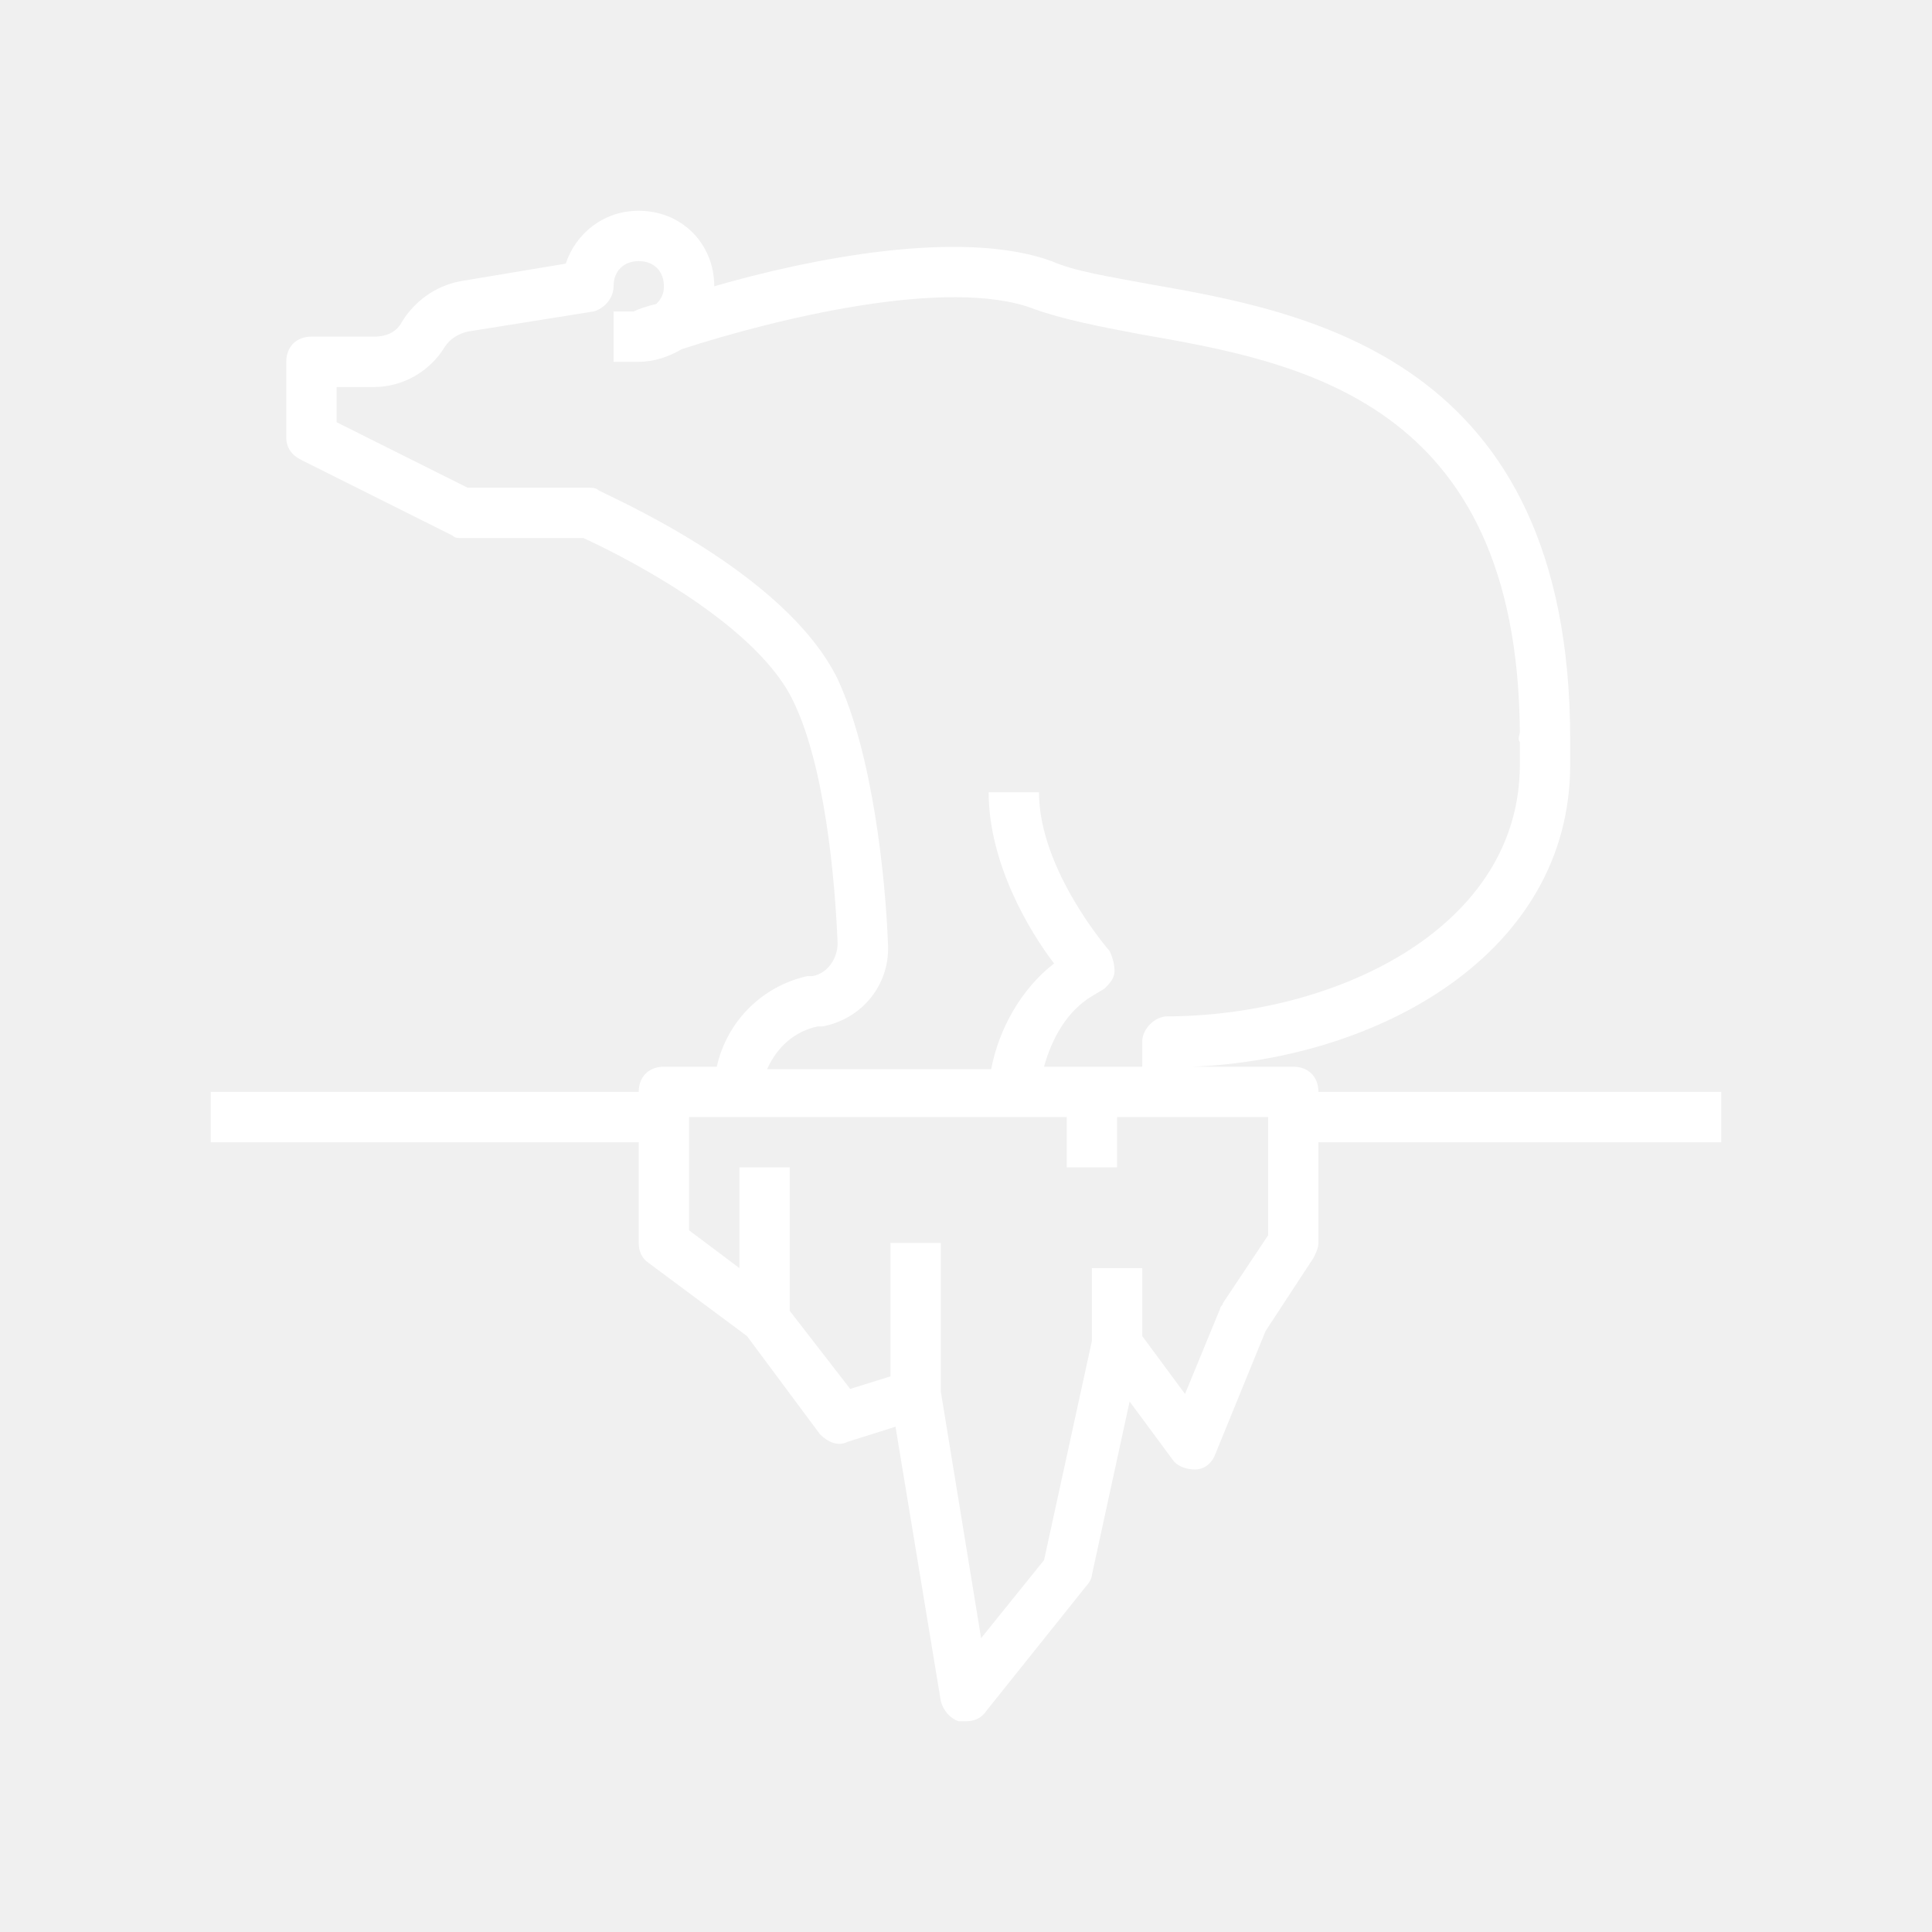
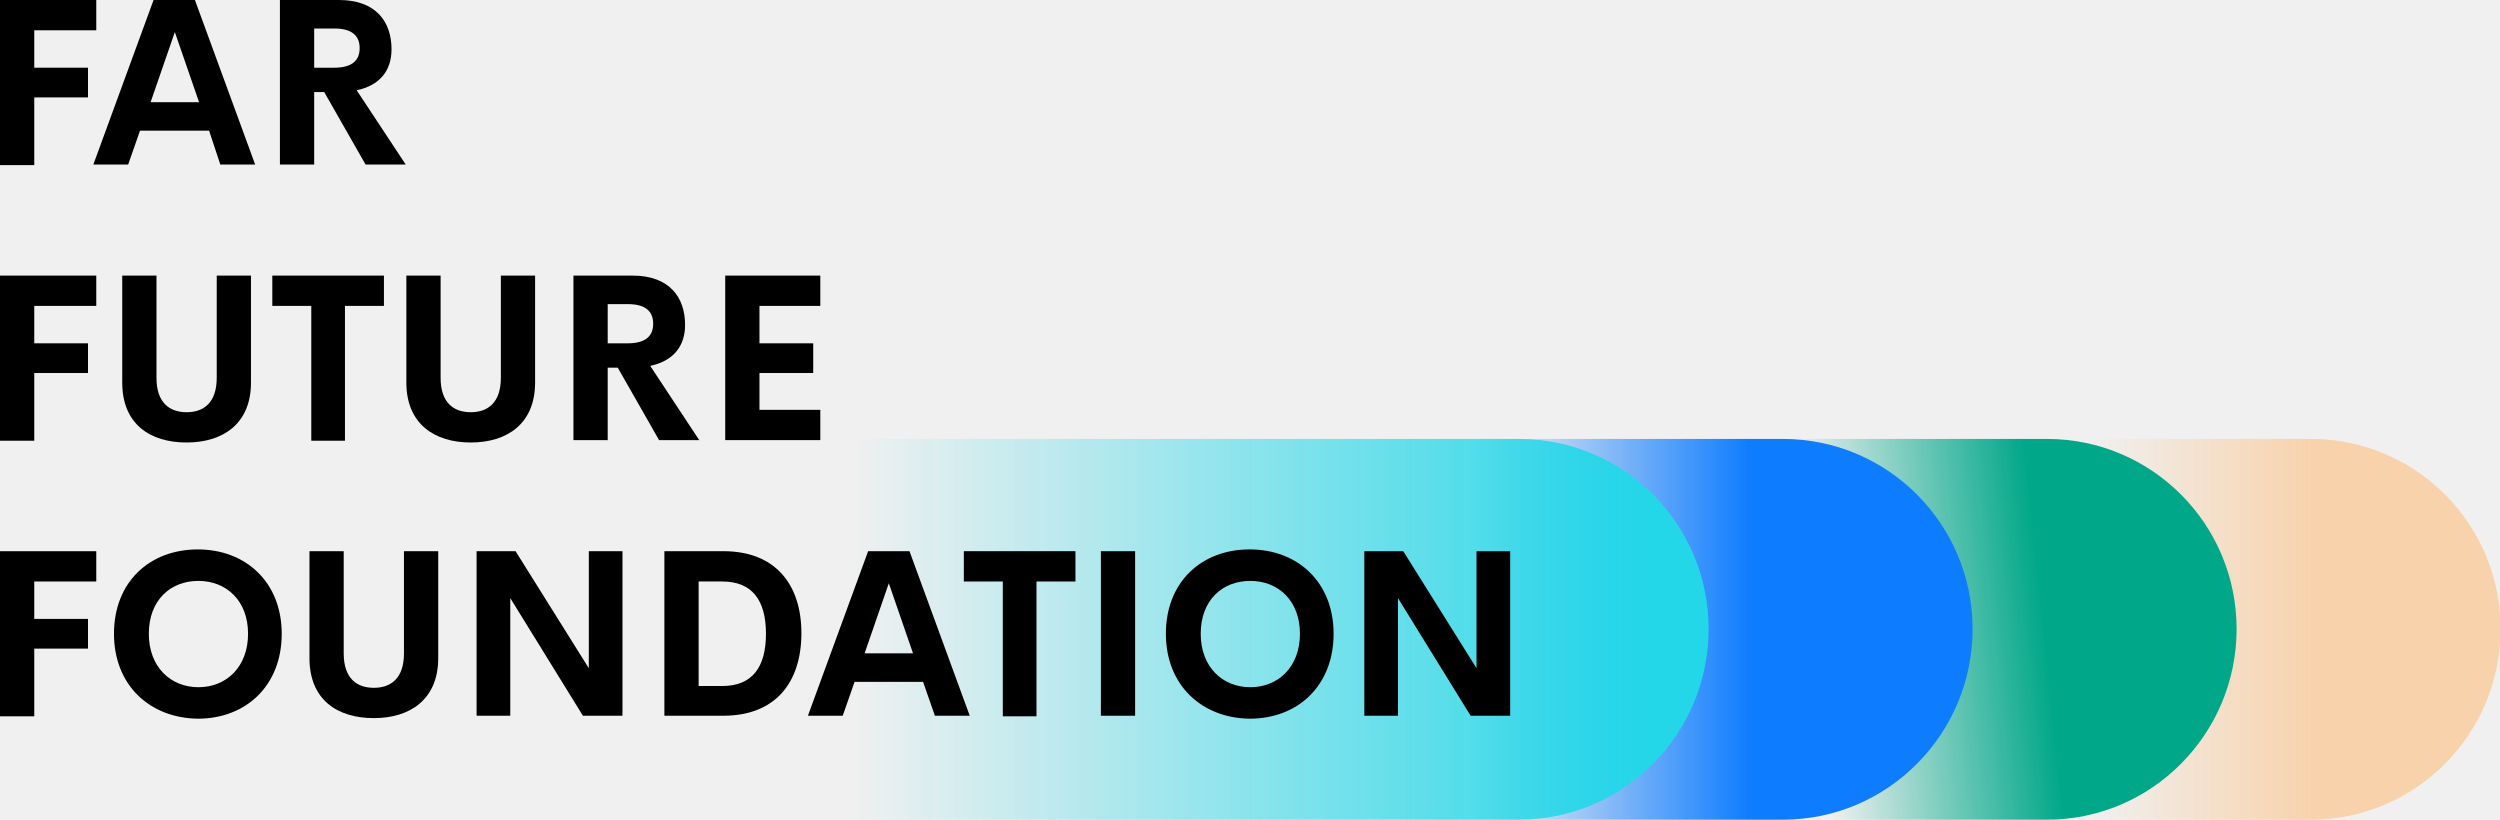
- <svg xmlns="http://www.w3.org/2000/svg" width="55" height="55" viewBox="0 0 55 55" fill="none">
-   <mask id="path-1-inside-1" fill="white">
-     <path d="M36.817 30.367H33.95C39.253 30.152 44.7 27.142 44.7 21.767C44.7 21.552 44.7 21.408 44.7 21.193C44.7 21.122 44.7 21.05 44.7 21.05C44.7 10.157 37.175 8.867 32.66 8.078C31.513 7.863 30.582 7.72 29.937 7.433C27.357 6.502 23.057 7.362 20.333 8.15C20.333 6.932 19.402 6 18.183 6C17.18 6 16.392 6.645 16.105 7.505L13.095 8.007C12.378 8.15 11.805 8.58 11.447 9.153C11.303 9.44 11.017 9.583 10.658 9.583H8.867C8.437 9.583 8.15 9.87 8.15 10.3V12.45C8.15 12.737 8.293 12.952 8.58 13.095L12.88 15.245C12.952 15.317 13.023 15.317 13.167 15.317H16.607C17.395 15.675 21.408 17.61 22.555 19.903C23.487 21.767 23.773 25.063 23.845 26.855C23.845 27.285 23.558 27.715 23.128 27.787H22.985C21.695 28.073 20.692 29.077 20.405 30.367H18.9C18.47 30.367 18.183 30.653 18.183 31.083H6V32.517H18.183V35.383C18.183 35.598 18.255 35.813 18.47 35.957L21.265 38.035L23.343 40.83C23.558 41.045 23.845 41.188 24.132 41.045L25.493 40.615L26.783 48.427C26.855 48.713 27.07 48.928 27.285 49C27.357 49 27.428 49 27.5 49C27.715 49 27.93 48.928 28.073 48.713L30.94 45.13C31.012 45.058 31.083 44.915 31.083 44.843L32.158 39.898L33.377 41.547C33.52 41.762 33.807 41.833 34.022 41.833C34.308 41.833 34.523 41.618 34.595 41.403L36.028 37.892L37.39 35.813C37.462 35.67 37.533 35.527 37.533 35.383V32.517H49V31.083H37.533C37.533 30.653 37.247 30.367 36.817 30.367ZM23.272 29.22H23.415C24.562 29.005 25.35 28.002 25.278 26.855C25.207 24.992 24.848 21.48 23.845 19.33C22.34 16.248 17.252 14.098 17.037 13.955C16.965 13.883 16.822 13.883 16.75 13.883H13.31L9.583 12.02V11.017H10.658C11.447 11.017 12.235 10.587 12.665 9.87C12.808 9.655 13.023 9.512 13.31 9.44L16.893 8.867C17.18 8.795 17.467 8.508 17.467 8.15C17.467 7.72 17.753 7.433 18.183 7.433C18.613 7.433 18.9 7.72 18.9 8.15C18.9 8.365 18.828 8.508 18.685 8.652C18.398 8.723 18.183 8.795 18.04 8.867H17.467V10.3H18.183C18.613 10.3 19.043 10.157 19.402 9.942C22.053 9.082 26.998 7.863 29.435 8.795C30.223 9.082 31.298 9.297 32.445 9.512C36.96 10.3 43.195 11.375 43.267 20.835C43.267 20.907 43.195 21.05 43.267 21.122C43.267 21.337 43.267 21.552 43.267 21.767C43.267 26.353 38.178 28.862 33.377 28.933H33.233C32.875 28.933 32.517 29.292 32.517 29.65C32.517 29.722 32.517 29.722 32.517 29.793V30.367H29.722C29.937 29.578 30.367 28.79 31.083 28.36L31.442 28.145C31.585 28.002 31.728 27.858 31.728 27.643C31.728 27.428 31.657 27.213 31.585 27.07C31.585 27.07 29.578 24.777 29.578 22.555H28.145C28.145 24.562 29.292 26.497 30.008 27.428C29.077 28.145 28.432 29.292 28.217 30.438H21.838C22.125 29.793 22.627 29.363 23.272 29.22ZM36.1 35.168L34.81 37.103C34.81 37.175 34.738 37.175 34.738 37.247L33.735 39.683L32.517 38.035V36.1H31.083V38.178L29.722 44.413L27.93 46.635L26.783 39.612V35.383H25.35V39.182L24.203 39.54L22.483 37.318V33.233H21.05V36.1L19.617 35.025V31.8H30.367V33.233H31.8V31.8H36.1V35.168Z" />
-   </mask>
-   <path d="M36.817 30.367H33.95C39.253 30.152 44.7 27.142 44.7 21.767C44.7 21.552 44.7 21.408 44.7 21.193C44.7 21.122 44.7 21.05 44.7 21.05C44.7 10.157 37.175 8.867 32.66 8.078C31.513 7.863 30.582 7.72 29.937 7.433C27.357 6.502 23.057 7.362 20.333 8.15C20.333 6.932 19.402 6 18.183 6C17.18 6 16.392 6.645 16.105 7.505L13.095 8.007C12.378 8.15 11.805 8.58 11.447 9.153C11.303 9.44 11.017 9.583 10.658 9.583H8.867C8.437 9.583 8.15 9.87 8.15 10.3V12.45C8.15 12.737 8.293 12.952 8.58 13.095L12.88 15.245C12.952 15.317 13.023 15.317 13.167 15.317H16.607C17.395 15.675 21.408 17.61 22.555 19.903C23.487 21.767 23.773 25.063 23.845 26.855C23.845 27.285 23.558 27.715 23.128 27.787H22.985C21.695 28.073 20.692 29.077 20.405 30.367H18.9C18.47 30.367 18.183 30.653 18.183 31.083H6V32.517H18.183V35.383C18.183 35.598 18.255 35.813 18.47 35.957L21.265 38.035L23.343 40.83C23.558 41.045 23.845 41.188 24.132 41.045L25.493 40.615L26.783 48.427C26.855 48.713 27.07 48.928 27.285 49C27.357 49 27.428 49 27.5 49C27.715 49 27.93 48.928 28.073 48.713L30.94 45.13C31.012 45.058 31.083 44.915 31.083 44.843L32.158 39.898L33.377 41.547C33.52 41.762 33.807 41.833 34.022 41.833C34.308 41.833 34.523 41.618 34.595 41.403L36.028 37.892L37.39 35.813C37.462 35.67 37.533 35.527 37.533 35.383V32.517H49V31.083H37.533C37.533 30.653 37.247 30.367 36.817 30.367ZM23.272 29.22H23.415C24.562 29.005 25.35 28.002 25.278 26.855C25.207 24.992 24.848 21.48 23.845 19.33C22.34 16.248 17.252 14.098 17.037 13.955C16.965 13.883 16.822 13.883 16.75 13.883H13.31L9.583 12.02V11.017H10.658C11.447 11.017 12.235 10.587 12.665 9.87C12.808 9.655 13.023 9.512 13.31 9.44L16.893 8.867C17.18 8.795 17.467 8.508 17.467 8.15C17.467 7.72 17.753 7.433 18.183 7.433C18.613 7.433 18.9 7.72 18.9 8.15C18.9 8.365 18.828 8.508 18.685 8.652C18.398 8.723 18.183 8.795 18.04 8.867H17.467V10.3H18.183C18.613 10.3 19.043 10.157 19.402 9.942C22.053 9.082 26.998 7.863 29.435 8.795C30.223 9.082 31.298 9.297 32.445 9.512C36.96 10.3 43.195 11.375 43.267 20.835C43.267 20.907 43.195 21.05 43.267 21.122C43.267 21.337 43.267 21.552 43.267 21.767C43.267 26.353 38.178 28.862 33.377 28.933H33.233C32.875 28.933 32.517 29.292 32.517 29.65C32.517 29.722 32.517 29.722 32.517 29.793V30.367H29.722C29.937 29.578 30.367 28.79 31.083 28.36L31.442 28.145C31.585 28.002 31.728 27.858 31.728 27.643C31.728 27.428 31.657 27.213 31.585 27.07C31.585 27.07 29.578 24.777 29.578 22.555H28.145C28.145 24.562 29.292 26.497 30.008 27.428C29.077 28.145 28.432 29.292 28.217 30.438H21.838C22.125 29.793 22.627 29.363 23.272 29.22ZM36.1 35.168L34.81 37.103C34.81 37.175 34.738 37.175 34.738 37.247L33.735 39.683L32.517 38.035V36.1H31.083V38.178L29.722 44.413L27.93 46.635L26.783 39.612V35.383H25.35V39.182L24.203 39.54L22.483 37.318V33.233H21.05V36.1L19.617 35.025V31.8H30.367V33.233H31.8V31.8H36.1V35.168Z" fill="white" stroke="white" stroke-width="4" mask="url(#path-1-inside-1)" />
+ <svg xmlns="http://www.w3.org/2000/svg" width="122" height="40" viewBox="0 0 122 40" fill="none">
+   <g clip-path="url(#clip0)">
+     <path d="M112.778 21.42H96.234V40H112.778C117.879 40 122.029 35.826 122.029 30.696C122.029 25.565 117.879 21.42 112.778 21.42Z" fill="url(#paint0_linear)" />
+     <path d="M99.895 21.42H83.352V40H99.895C104.996 40 109.146 35.826 109.146 30.696C109.146 25.565 104.996 21.42 99.895 21.42Z" fill="url(#paint1_linear)" />
+     <path d="M87.011 21.42H65.539V40H87.011C92.112 40 96.262 35.826 96.262 30.696C96.262 25.565 92.112 21.42 87.011 21.42Z" fill="url(#paint2_linear)" />
+     <path d="M74.129 21.42H41.59V40H74.129C79.23 40 83.38 35.826 83.38 30.696C83.38 25.565 79.23 21.42 74.129 21.42Z" fill="url(#paint3_linear)" />
+     <path d="M1.672 1.478V3.304H4.294V4.754H1.672V8.058H0V0H4.698V1.478H1.672Z" fill="black" />
+     <path d="M10.204 6.377H6.832L6.255 8.029H4.555L7.494 0H9.512L12.452 8.029H10.751L10.204 6.377ZM9.714 4.986L8.532 1.565L7.35 4.986H9.714Z" fill="black" />
+     <path d="M15.822 4.493H15.332V8.029H13.66V0H16.542C18.358 0 19.107 1.072 19.107 2.406C19.107 3.478 18.502 4.174 17.407 4.406L19.799 8.029H17.839L15.822 4.493ZM15.332 3.304H16.312C17.205 3.304 17.551 2.928 17.551 2.348C17.551 1.768 17.205 1.391 16.312 1.391H15.332V3.304Z" fill="black" />
+     <path d="M1.672 14.928V16.754H4.294V18.203H1.672V21.507H0V13.449H4.698V14.928H1.672Z" fill="black" />
+     <path d="M5.965 18.667V13.449H7.636V18.435C7.636 19.652 8.271 20.116 9.106 20.116C9.942 20.116 10.576 19.652 10.576 18.435V13.449H12.248V18.667C12.248 20.696 10.864 21.594 9.106 21.594C7.319 21.594 5.965 20.696 5.965 18.667Z" fill="black" />
+     <path d="M18.736 14.928H16.834V21.507H15.191V14.928H13.289V13.449H18.736V14.928Z" fill="black" />
+     <path d="M19.83 18.667V13.449H21.502V18.435C21.502 19.652 22.136 20.116 22.972 20.116C23.807 20.116 24.442 19.652 24.442 18.435V13.449H26.113V18.667C26.113 20.696 24.73 21.594 22.972 21.594C21.213 21.594 19.83 20.696 19.83 18.667Z" fill="black" />
+     <path d="M30.146 17.942H29.656V21.478H27.984V13.449H30.866C32.682 13.449 33.432 14.522 33.432 15.855C33.432 16.927 32.826 17.623 31.731 17.855L34.123 21.478H32.163L30.146 17.942ZM29.656 16.754H30.636C31.529 16.754 31.875 16.377 31.875 15.797C31.875 15.217 31.529 14.841 30.636 14.841H29.656V16.754Z" fill="black" />
+     <path d="M37.062 14.928V16.754H39.685V18.203H37.062V20H40.031V21.478H35.391V13.449H40.031V14.928H37.062Z" fill="black" />
+     <path d="M1.672 28.377V30.203H4.294V31.652H1.672V34.956H0V26.899H4.698V28.377H1.672Z" fill="black" />
+     <path d="M5.562 30.928C5.562 28.406 7.292 26.812 9.655 26.812C11.99 26.812 13.748 28.406 13.748 30.928C13.748 33.449 12.018 35.072 9.655 35.072C7.321 35.044 5.562 33.449 5.562 30.928ZM12.105 30.928C12.105 29.304 11.039 28.348 9.684 28.348C8.301 28.348 7.263 29.304 7.263 30.928C7.263 32.551 8.329 33.536 9.684 33.536C11.039 33.536 12.105 32.551 12.105 30.928Z" fill="black" />
+     <path d="M15.102 32.116V26.899H16.773V31.884C16.773 33.102 17.407 33.565 18.243 33.565C19.079 33.565 19.713 33.102 19.713 31.884V26.899H21.385V32.116C21.385 34.145 20.001 35.044 18.243 35.044C16.456 35.044 15.102 34.145 15.102 32.116Z" fill="black" />
+     <path d="M30.377 26.899V34.928H28.446L24.901 29.188V34.928H23.258V26.899H25.16L28.734 32.609V26.899H30.377Z" fill="black" />
+     <path d="M32.422 26.898H35.304C37.84 26.898 39.108 28.522 39.108 30.898C39.108 33.304 37.84 34.927 35.304 34.927H32.422V26.898ZM35.246 33.478C36.716 33.478 37.379 32.551 37.379 30.927C37.379 29.304 36.716 28.377 35.246 28.377H34.093V33.478H35.246Z" fill="black" />
+     <path d="M45.046 33.275H41.703L41.126 34.927H39.426L42.365 26.898H44.383L47.323 34.927H45.622L45.046 33.275ZM44.556 31.884L43.374 28.464L42.193 31.884H44.556Z" fill="black" />
+     <path d="M52.482 28.377H50.58V34.956H48.937V28.377H47.035V26.898H52.482V28.377Z" fill="black" />
+     <path d="M53.723 26.899H55.394V34.928H53.723V26.899Z" fill="black" />
+     <path d="M56.895 30.927C56.895 28.406 58.624 26.811 60.987 26.811C63.322 26.811 65.08 28.406 65.08 30.927C65.08 33.449 63.35 35.072 60.987 35.072C58.653 35.043 56.895 33.449 56.895 30.927ZM63.437 30.927C63.437 29.304 62.371 28.348 61.016 28.348C59.633 28.348 58.595 29.304 58.595 30.927C58.595 32.551 59.661 33.536 61.016 33.536C62.371 33.536 63.437 32.551 63.437 30.927Z" fill="black" />
+     <path d="M73.697 26.899V34.928H71.766L68.221 29.188V34.928H66.578V26.899H68.48L72.054 32.609V26.899H73.697Z" fill="black" />
+   </g>
+   <defs>
+     <linearGradient id="paint0_linear" x1="96.222" y1="30.705" x2="122.014" y2="30.705" gradientUnits="userSpaceOnUse">
+       <stop offset="0.223" stop-color="#F8D2AB" stop-opacity="0" />
+       <stop offset="0.65" stop-color="#F8D2AB" />
+     </linearGradient>
+     <linearGradient id="paint1_linear" x1="82.474" y1="31.698" x2="108.999" y2="28.925" gradientUnits="userSpaceOnUse">
+       <stop offset="0.223" stop-color="#00A789" stop-opacity="0" />
+       <stop offset="0.65" stop-color="#00A789" />
+     </linearGradient>
+     <linearGradient id="paint2_linear" x1="65.542" y1="30.705" x2="96.252" y2="30.705" gradientUnits="userSpaceOnUse">
+       <stop offset="0.223" stop-color="#0D7CFF" stop-opacity="0" />
+       <stop offset="0.65" stop-color="#0D7CFF" />
+     </linearGradient>
+     <linearGradient id="paint3_linear" x1="83.373" y1="30.705" x2="41.594" y2="30.705" gradientUnits="userSpaceOnUse">
+       <stop offset="0.066" stop-color="#24D7E8" />
+       <stop offset="1" stop-color="#24D7E8" stop-opacity="0" />
+     </linearGradient>
+     <clipPath id="clip0">
+       <rect width="122" height="40" fill="white" />
+     </clipPath>
+   </defs>
</svg>
